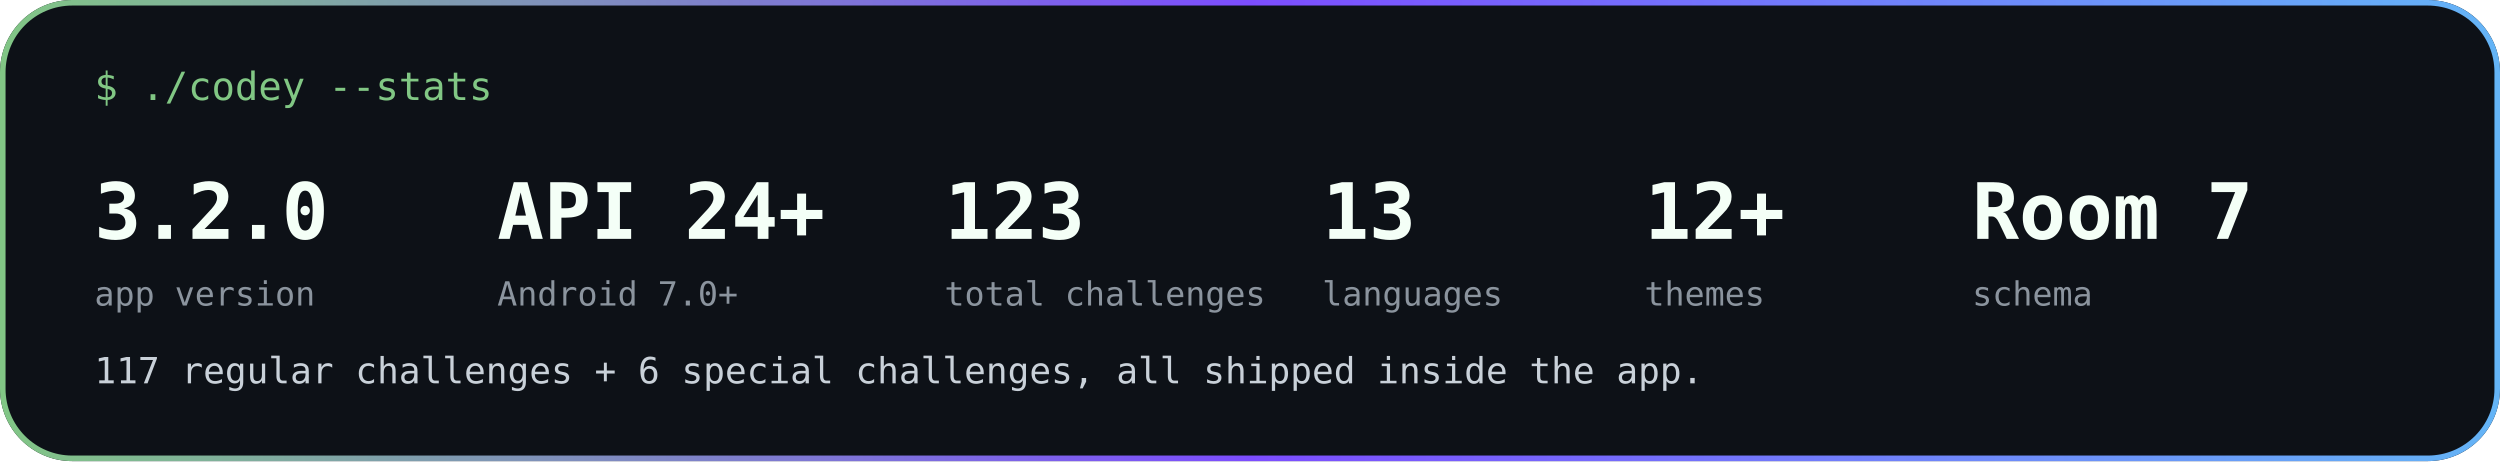
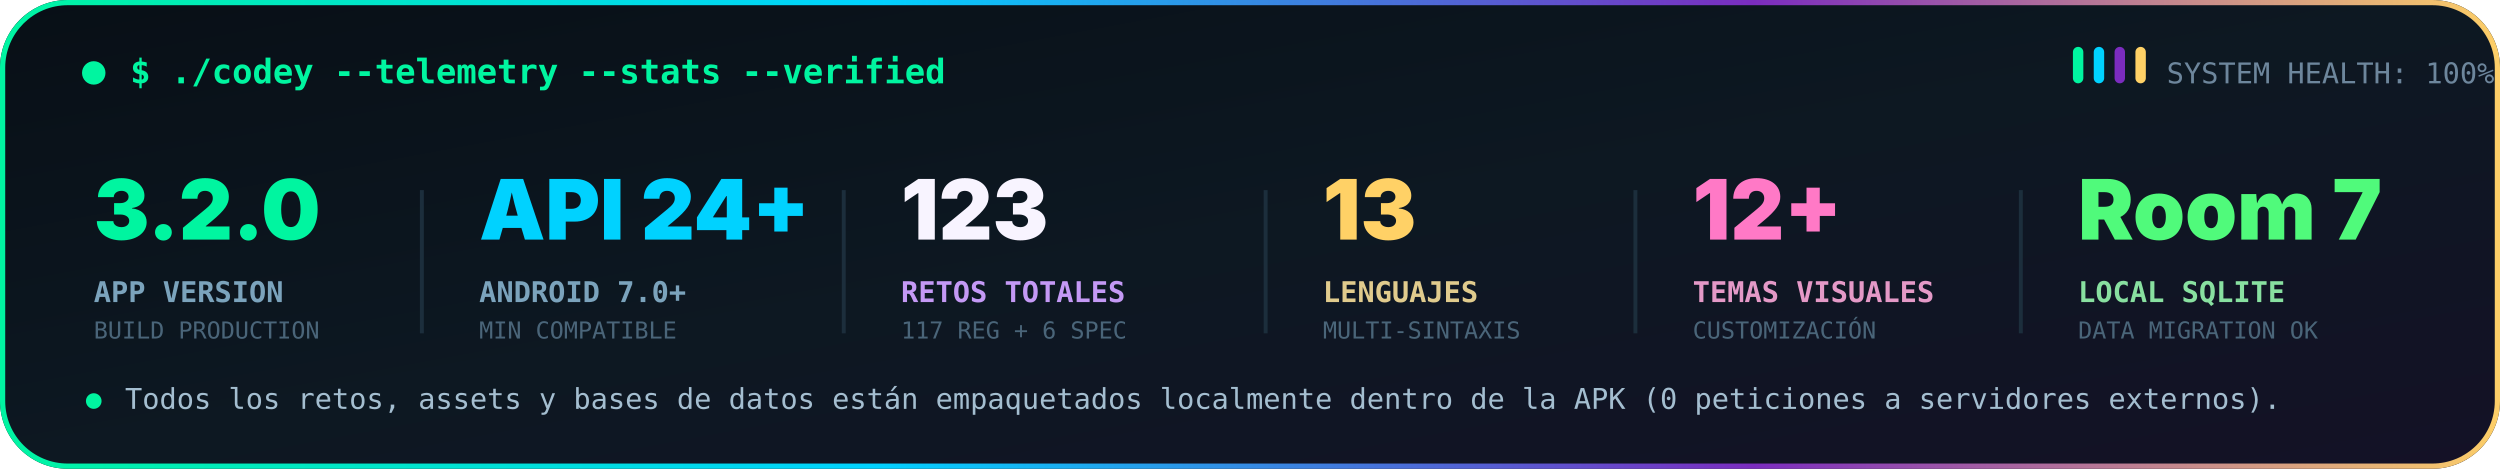
- <svg xmlns="http://www.w3.org/2000/svg" width="900" height="166" viewBox="0 0 900 166" role="img" aria-labelledby="title desc">
+ <svg xmlns="http://www.w3.org/2000/svg" width="960" height="180" viewBox="0 0 960 180" role="img" aria-labelledby="title desc">
  <defs>
-     <linearGradient id="edge" x1="0" x2="1">
-       <stop stop-color="#81C784" />
-       <stop offset=".5" stop-color="#7C4DFF" />
-       <stop offset="1" stop-color="#64B5F6" />
+     <linearGradient id="panelBg" x1="0" y1="0" x2="1" y2="1">
+       <stop offset="0%" stop-color="#080f16" />
+       <stop offset="50%" stop-color="#0d1822" />
+       <stop offset="100%" stop-color="#141126" />
    </linearGradient>
-     <style>text{font-family:Consolas,Menlo,monospace}</style>
+     <linearGradient id="edgeGrad" x1="0" y1="0" x2="1" y2="0">
+       <stop offset="0%" stop-color="#00f5a0" />
+       <stop offset="35%" stop-color="#00d2ff" />
+       <stop offset="70%" stop-color="#7b2cbf" />
+       <stop offset="100%" stop-color="#ffd166" />
+     </linearGradient>
+     <filter id="softGlow" x="-20%" y="-20%" width="140%" height="140%">
+       <feGaussianBlur stdDeviation="3" result="blur" />
+       <feMerge>
+         <feMergeNode in="blur" />
+         <feMergeNode in="SourceGraphic" />
+       </feMerge>
+     </filter>
+     <style>
+       @keyframes eqBar1 { 0%, 100% { height: 6px; } 50% { height: 18px; } }
+       @keyframes eqBar2 { 0%, 100% { height: 16px; } 50% { height: 8px; } }
+       @keyframes eqBar3 { 0%, 100% { height: 10px; } 50% { height: 22px; } }
+       @keyframes ledPulse { 0%, 100% { opacity: 0.6; } 50% { opacity: 1; filter: drop-shadow(0 0 4px #00f5a0); } }
+ 
+       .anim-eq-1 { animation: eqBar1 1.2s ease-in-out infinite; }
+       .anim-eq-2 { animation: eqBar2 1.5s ease-in-out infinite; }
+       .anim-eq-3 { animation: eqBar3 1.1s ease-in-out infinite; }
+       .anim-led { animation: ledPulse 2s infinite; }
+     </style>
  </defs>
-   <rect width="900" height="166" rx="26" fill="#0D1117" />
-   <rect x="1" y="1" width="898" height="164" rx="25" fill="none" stroke="url(#edge)" stroke-width="2" />
-   <text x="34" y="36" fill="#81C784" font-size="14">$ ./codey --stats</text>
-   <g transform="translate(34 62)">
-     <g>
-       <text y="24" fill="#F4FFF7" font-size="28" font-weight="700">3.2.0</text>
-       <text y="48" fill="#8B949E" font-size="12">app version</text>
-     </g>
-     <g transform="translate(145)">
-       <text y="24" fill="#F4FFF7" font-size="28" font-weight="700">API 24+</text>
-       <text y="48" fill="#8B949E" font-size="12">Android 7.0+</text>
-     </g>
-     <g transform="translate(306)">
-       <text y="24" fill="#F4FFF7" font-size="28" font-weight="700">123</text>
-       <text y="48" fill="#8B949E" font-size="12">total challenges</text>
-     </g>
-     <g transform="translate(442)">
-       <text y="24" fill="#F4FFF7" font-size="28" font-weight="700">13</text>
-       <text y="48" fill="#8B949E" font-size="12">languages</text>
-     </g>
-     <g transform="translate(558)">
-       <text y="24" fill="#F4FFF7" font-size="28" font-weight="700">12+</text>
-       <text y="48" fill="#8B949E" font-size="12">themes</text>
-     </g>
-     <g transform="translate(676)">
-       <text y="24" fill="#F4FFF7" font-size="28" font-weight="700">Room 7</text>
-       <text y="48" fill="#8B949E" font-size="12">schema</text>
+   <rect width="960" height="180" rx="26" fill="url(#panelBg)" />
+   <rect x="1" y="1" width="958" height="178" rx="25" fill="none" stroke="url(#edgeGrad)" stroke-width="2" />
+   <g transform="translate(36, 28)">
+     <circle class="anim-led" cx="0" cy="0" r="4.5" fill="#00f5a0" />
+     <text x="14" y="4" fill="#00f5a0" font-family="JetBrains Mono, monospace" font-size="13" font-weight="700">$ ./codey --telemetry --stats --verified</text>
+     <g transform="translate(760, 4)">
+       <rect class="anim-eq-1" x="0" y="-14" width="4" height="14" rx="2" fill="#00f5a0" />
+       <rect class="anim-eq-2" x="8" y="-14" width="4" height="14" rx="2" fill="#00d2ff" />
+       <rect class="anim-eq-3" x="16" y="-14" width="4" height="14" rx="2" fill="#7b2cbf" />
+       <rect class="anim-eq-1" x="24" y="-14" width="4" height="14" rx="2" fill="#ffd166" />
+       <text x="36" y="0" fill="#6d869c" font-family="JetBrains Mono, monospace" font-size="11">SYSTEM HEALTH: 100%</text>
    </g>
  </g>
-   <text x="34" y="138" fill="#C9D1D9" font-size="13">117 regular challenges + 6 special challenges, all shipped inside the app.</text>
+   <g transform="translate(36, 68)">
+     <g transform="translate(0, 0)">
+       <text y="24" fill="#00f5a0" font-family="Inter, sans-serif" font-size="32" font-weight="900">3.2.0</text>
+       <text y="48" fill="#7ba3bc" font-family="JetBrains Mono, monospace" font-size="11" font-weight="600">APP VERSION</text>
+       <text y="62" fill="#4a6579" font-family="JetBrains Mono, monospace" font-size="9">BUILD PRODUCTION</text>
+     </g>
+     <line x1="126" y1="5" x2="126" y2="60" stroke="#1c2e3c" stroke-width="1.5" />
+     <g transform="translate(148, 0)">
+       <text y="24" fill="#00d2ff" font-family="Inter, sans-serif" font-size="32" font-weight="900">API 24+</text>
+       <text y="48" fill="#7ba3bc" font-family="JetBrains Mono, monospace" font-size="11" font-weight="600">ANDROID 7.0+</text>
+       <text y="62" fill="#4a6579" font-family="JetBrains Mono, monospace" font-size="9">MIN COMPATIBLE</text>
+     </g>
+     <line x1="288" y1="5" x2="288" y2="60" stroke="#1c2e3c" stroke-width="1.5" />
+     <g transform="translate(310, 0)">
+       <text y="24" fill="#f8f4ff" font-family="Inter, sans-serif" font-size="32" font-weight="900">123</text>
+       <text y="48" fill="#c499f5" font-family="JetBrains Mono, monospace" font-size="11" font-weight="600">RETOS TOTALES</text>
+       <text y="62" fill="#4a6579" font-family="JetBrains Mono, monospace" font-size="9">117 REG + 6 SPEC</text>
+     </g>
+     <line x1="450" y1="5" x2="450" y2="60" stroke="#1c2e3c" stroke-width="1.5" />
+     <g transform="translate(472, 0)">
+       <text y="24" fill="#ffd166" font-family="Inter, sans-serif" font-size="32" font-weight="900">13</text>
+       <text y="48" fill="#e0cb8d" font-family="JetBrains Mono, monospace" font-size="11" font-weight="600">LENGUAJES</text>
+       <text y="62" fill="#4a6579" font-family="JetBrains Mono, monospace" font-size="9">MULTI-SINTAXIS</text>
+     </g>
+     <line x1="592" y1="5" x2="592" y2="60" stroke="#1c2e3c" stroke-width="1.5" />
+     <g transform="translate(614, 0)">
+       <text y="24" fill="#ff79c6" font-family="Inter, sans-serif" font-size="32" font-weight="900">12+</text>
+       <text y="48" fill="#e499c7" font-family="JetBrains Mono, monospace" font-size="11" font-weight="600">TEMAS VISUALES</text>
+       <text y="62" fill="#4a6579" font-family="JetBrains Mono, monospace" font-size="9">CUSTOMIZACIÓN</text>
+     </g>
+     <line x1="740" y1="5" x2="740" y2="60" stroke="#1c2e3c" stroke-width="1.5" />
+     <g transform="translate(762, 0)">
+       <text y="24" fill="#50fa7b" font-family="Inter, sans-serif" font-size="32" font-weight="900">Room 7</text>
+       <text y="48" fill="#88e0a0" font-family="JetBrains Mono, monospace" font-size="11" font-weight="600">LOCAL SQLITE</text>
+       <text y="62" fill="#4a6579" font-family="JetBrains Mono, monospace" font-size="9">DATA MIGRATION OK</text>
+     </g>
+   </g>
+   <g transform="translate(36, 154)">
+     <circle cx="0" cy="0" r="3" fill="#00f5a0" />
+     <text x="12" y="3" fill="#a4bed0" font-family="JetBrains Mono, monospace" font-size="11">Todos los retos, assets y bases de datos están empaquetados localmente dentro de la APK (0 peticiones a servidores externos).</text>
+   </g>
</svg>
